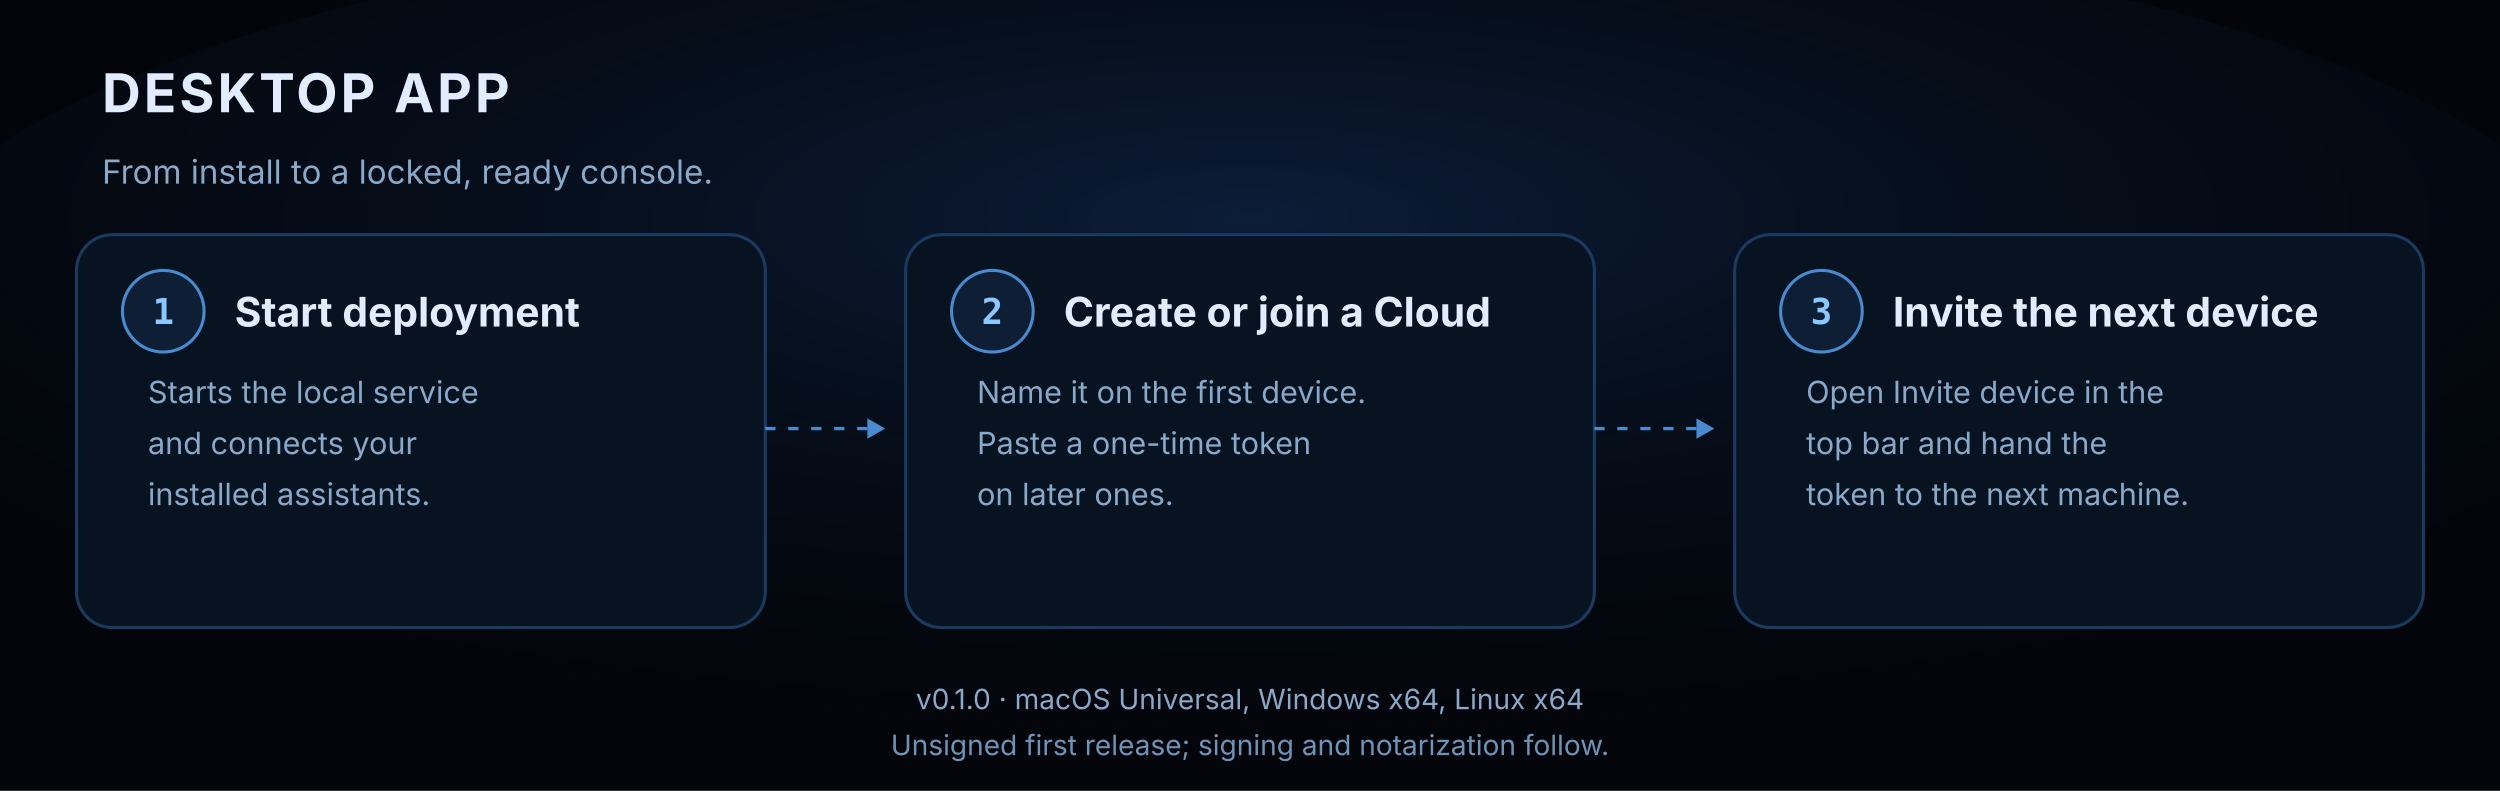
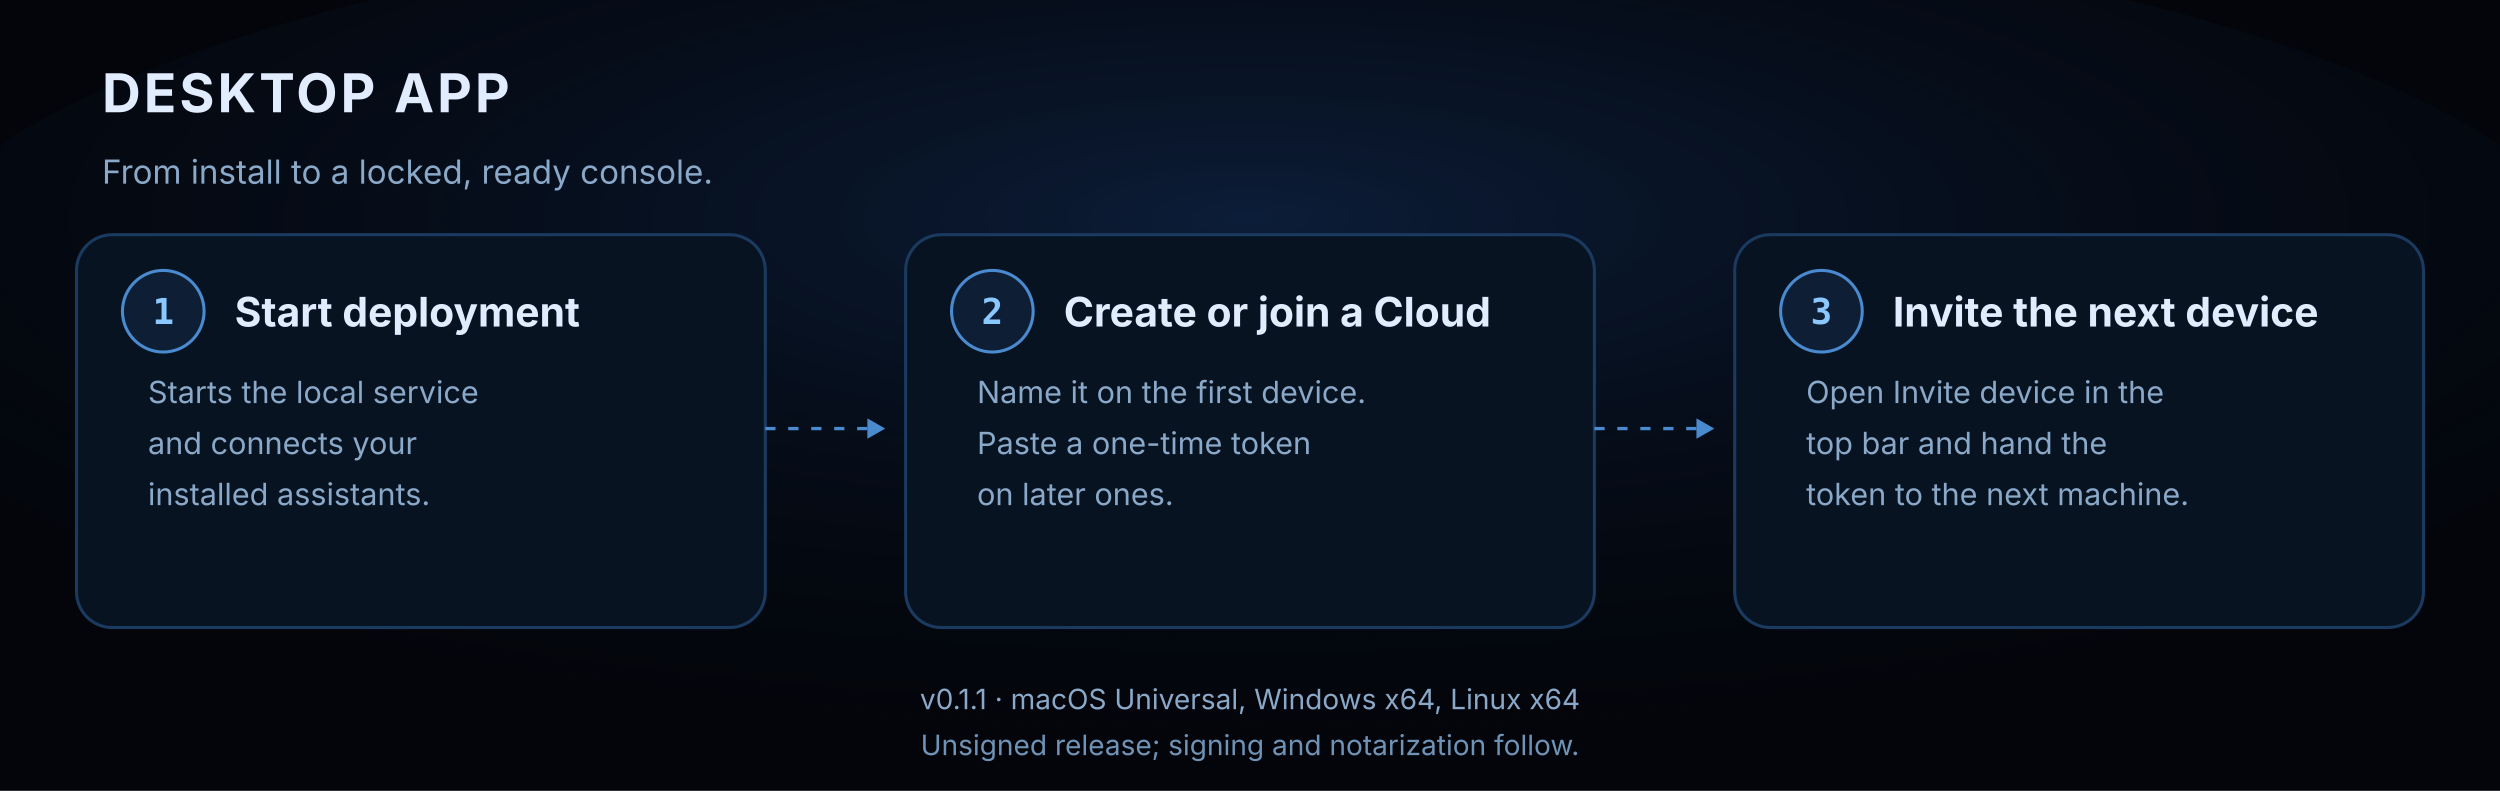
<svg xmlns="http://www.w3.org/2000/svg" width="980" height="310" viewBox="0 0 980 310" role="img" aria-label="DESKTOP APP">
  <defs>
    <radialGradient id="glow" cx="50%" cy="38%" r="72%">
      <stop offset="0%" stop-color="#0d2140" stop-opacity="0.85" />
      <stop offset="100%" stop-color="#03050a" stop-opacity="0" />
    </radialGradient>
  </defs>
  <rect width="980" height="310" fill="#03050a" />
  <ellipse cx="490" cy="124" rx="539" ry="161.2" fill="url(#glow)" />
  <text x="40" y="44" font-family="'SF Pro Display','Segoe UI',ui-sans-serif,system-ui,sans-serif" font-size="21" fill="#e2ecff" font-weight="700" letter-spacing="1.2">DESKTOP APP</text>
  <text x="40" y="72" font-family="'SF Pro Text','Segoe UI',ui-sans-serif,system-ui,sans-serif" font-size="13" fill="#8aa8c8">From install to a locked, ready console.</text>
  <rect x="30" y="92" width="270" height="154" rx="14" fill="#081322" stroke="#1a3a60" stroke-width="1.2" />
  <circle cx="64" cy="122" r="16" fill="#0d1e35" stroke="#4a8acf" stroke-width="1.2" />
  <text x="64" y="127" font-family="'SF Mono','Cascadia Code','Source Code Pro',Consolas,monospace" font-size="14" fill="#8ac8ff" font-weight="700" text-anchor="middle">1</text>
  <text x="92" y="128" font-family="'SF Pro Text','Segoe UI',ui-sans-serif,system-ui,sans-serif" font-size="16" fill="#e2ecff" font-weight="700">Start deployment</text>
  <text x="58" y="158" font-family="'SF Pro Text','Segoe UI',ui-sans-serif,system-ui,sans-serif" font-size="12" fill="#8aa8c8">Starts the local service</text>
  <text x="58" y="178" font-family="'SF Pro Text','Segoe UI',ui-sans-serif,system-ui,sans-serif" font-size="12" fill="#8aa8c8">and connects your</text>
  <text x="58" y="198" font-family="'SF Pro Text','Segoe UI',ui-sans-serif,system-ui,sans-serif" font-size="12" fill="#8aa8c8">installed assistants.</text>
  <rect x="355" y="92" width="270" height="154" rx="14" fill="#081322" stroke="#1a3a60" stroke-width="1.2" />
  <circle cx="389" cy="122" r="16" fill="#0d1e35" stroke="#4a8acf" stroke-width="1.2" />
  <text x="389" y="127" font-family="'SF Mono','Cascadia Code','Source Code Pro',Consolas,monospace" font-size="14" fill="#8ac8ff" font-weight="700" text-anchor="middle">2</text>
  <text x="417" y="128" font-family="'SF Pro Text','Segoe UI',ui-sans-serif,system-ui,sans-serif" font-size="16" fill="#e2ecff" font-weight="700">Create or join a Cloud</text>
  <text x="383" y="158" font-family="'SF Pro Text','Segoe UI',ui-sans-serif,system-ui,sans-serif" font-size="12" fill="#8aa8c8">Name it on the first device.</text>
  <text x="383" y="178" font-family="'SF Pro Text','Segoe UI',ui-sans-serif,system-ui,sans-serif" font-size="12" fill="#8aa8c8">Paste a one-time token</text>
  <text x="383" y="198" font-family="'SF Pro Text','Segoe UI',ui-sans-serif,system-ui,sans-serif" font-size="12" fill="#8aa8c8">on later ones.</text>
  <rect x="680" y="92" width="270" height="154" rx="14" fill="#081322" stroke="#1a3a60" stroke-width="1.2" />
  <circle cx="714" cy="122" r="16" fill="#0d1e35" stroke="#4a8acf" stroke-width="1.2" />
  <text x="714" y="127" font-family="'SF Mono','Cascadia Code','Source Code Pro',Consolas,monospace" font-size="14" fill="#8ac8ff" font-weight="700" text-anchor="middle">3</text>
  <text x="742" y="128" font-family="'SF Pro Text','Segoe UI',ui-sans-serif,system-ui,sans-serif" font-size="16" fill="#e2ecff" font-weight="700">Invite the next device</text>
  <text x="708" y="158" font-family="'SF Pro Text','Segoe UI',ui-sans-serif,system-ui,sans-serif" font-size="12" fill="#8aa8c8">Open Invite device in the</text>
  <text x="708" y="178" font-family="'SF Pro Text','Segoe UI',ui-sans-serif,system-ui,sans-serif" font-size="12" fill="#8aa8c8">top bar and hand the</text>
  <text x="708" y="198" font-family="'SF Pro Text','Segoe UI',ui-sans-serif,system-ui,sans-serif" font-size="12" fill="#8aa8c8">token to the next machine.</text>
  <path d="M300,168 L345,168" stroke="#4a8acf" stroke-width="1.3" stroke-dasharray="4 5" fill="none" />
  <path d="M340,164 L347,168 L340,172" fill="#4a8acf" />
  <path d="M625,168 L670,168" stroke="#4a8acf" stroke-width="1.3" stroke-dasharray="4 5" fill="none" />
  <path d="M665,164 L672,168 L665,172" fill="#4a8acf" />
-   <text x="490" y="278" font-family="'SF Pro Text','Segoe UI',ui-sans-serif,system-ui,sans-serif" font-size="11" fill="#8aa8c8" text-anchor="middle">v0.1.0 · macOS Universal, Windows x64, Linux x64</text>
-   <text x="490" y="296" font-family="'SF Pro Text','Segoe UI',ui-sans-serif,system-ui,sans-serif" font-size="11" fill="#6f93b6" text-anchor="middle">Unsigned first release; signing and notarization follow.</text>
+   <text x="490" y="278" font-family="'SF Pro Text','Segoe UI',ui-sans-serif,system-ui,sans-serif" font-size="11" fill="#8aa8c8" text-anchor="middle">v0.1.1 · macOS Universal, Windows x64, Linux x64</text>
+   <text x="490" y="296" font-family="'SF Pro Text','Segoe UI',ui-sans-serif,system-ui,sans-serif" font-size="11" fill="#6f93b6" text-anchor="middle">Unsigned release; signing and notarization follow.</text>
</svg>
